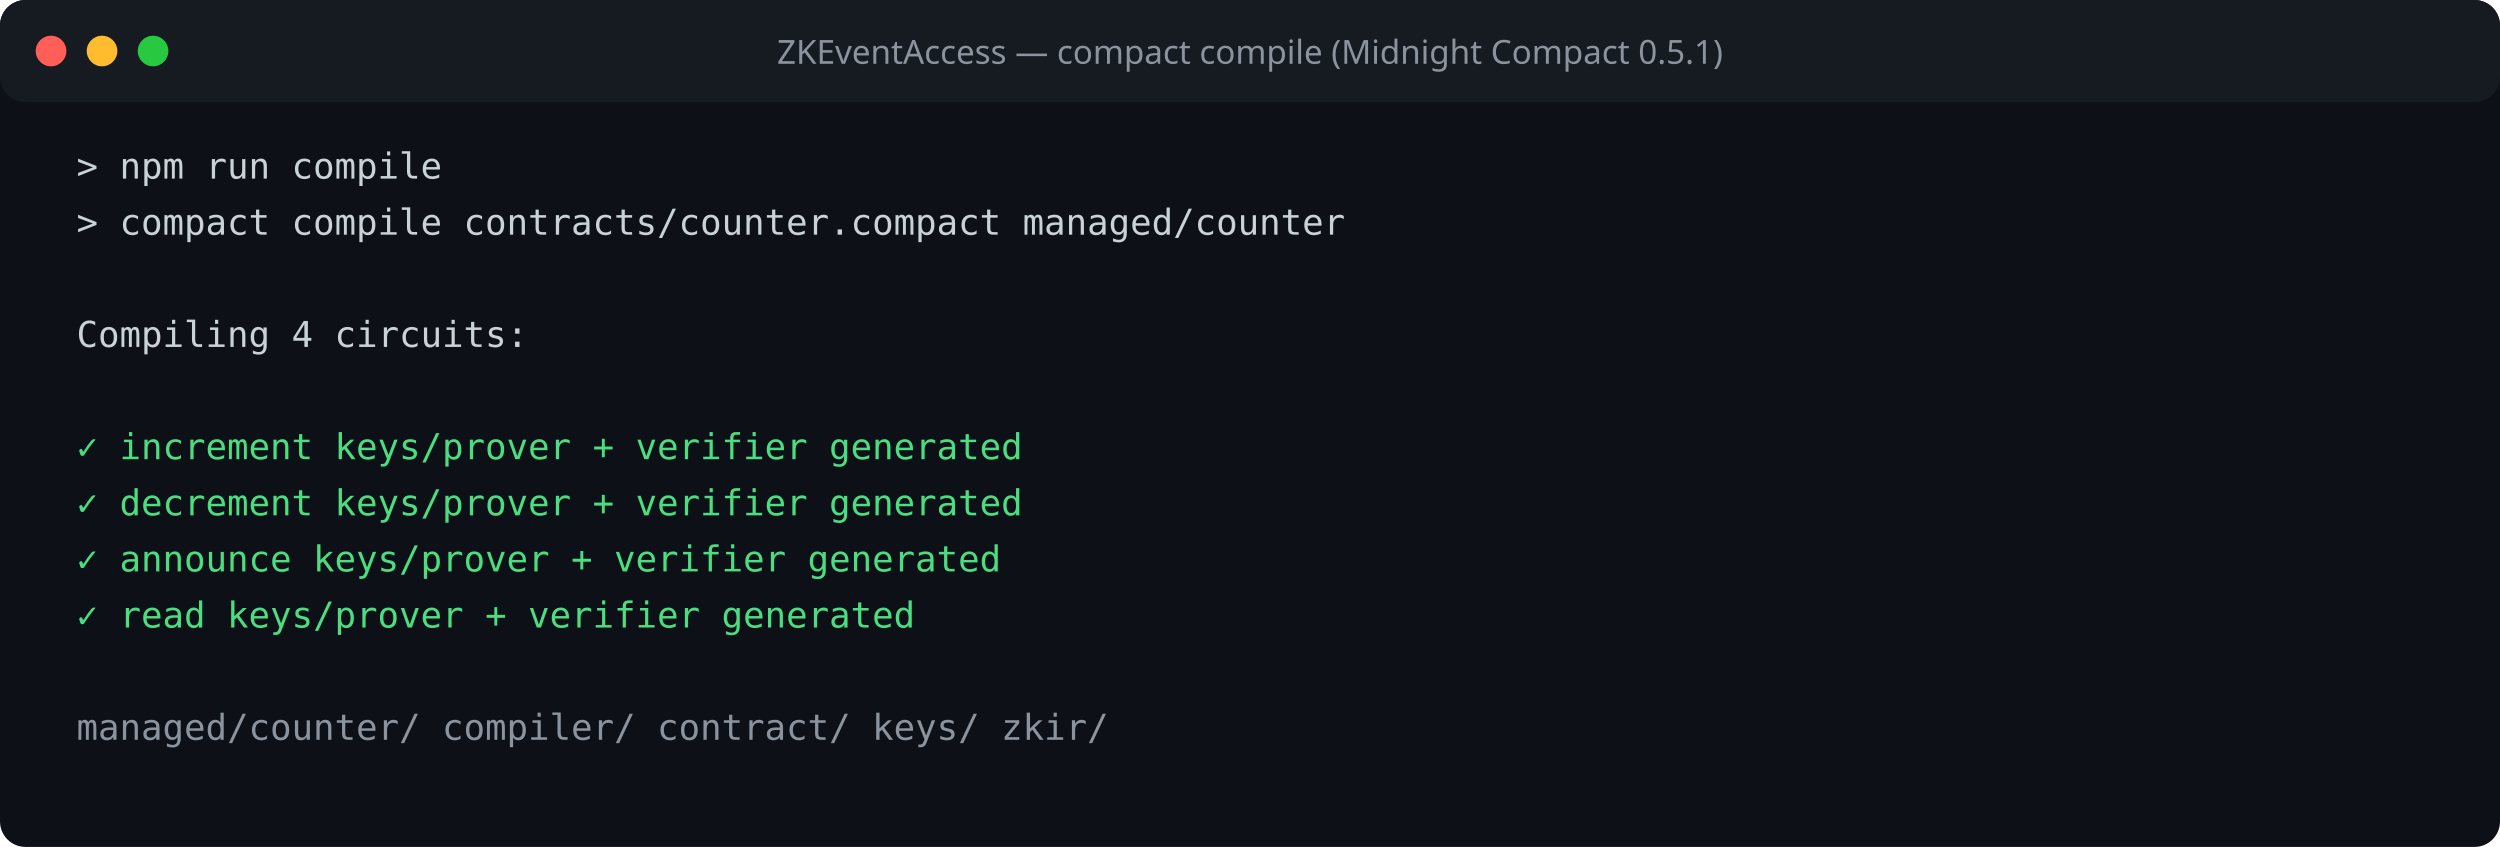
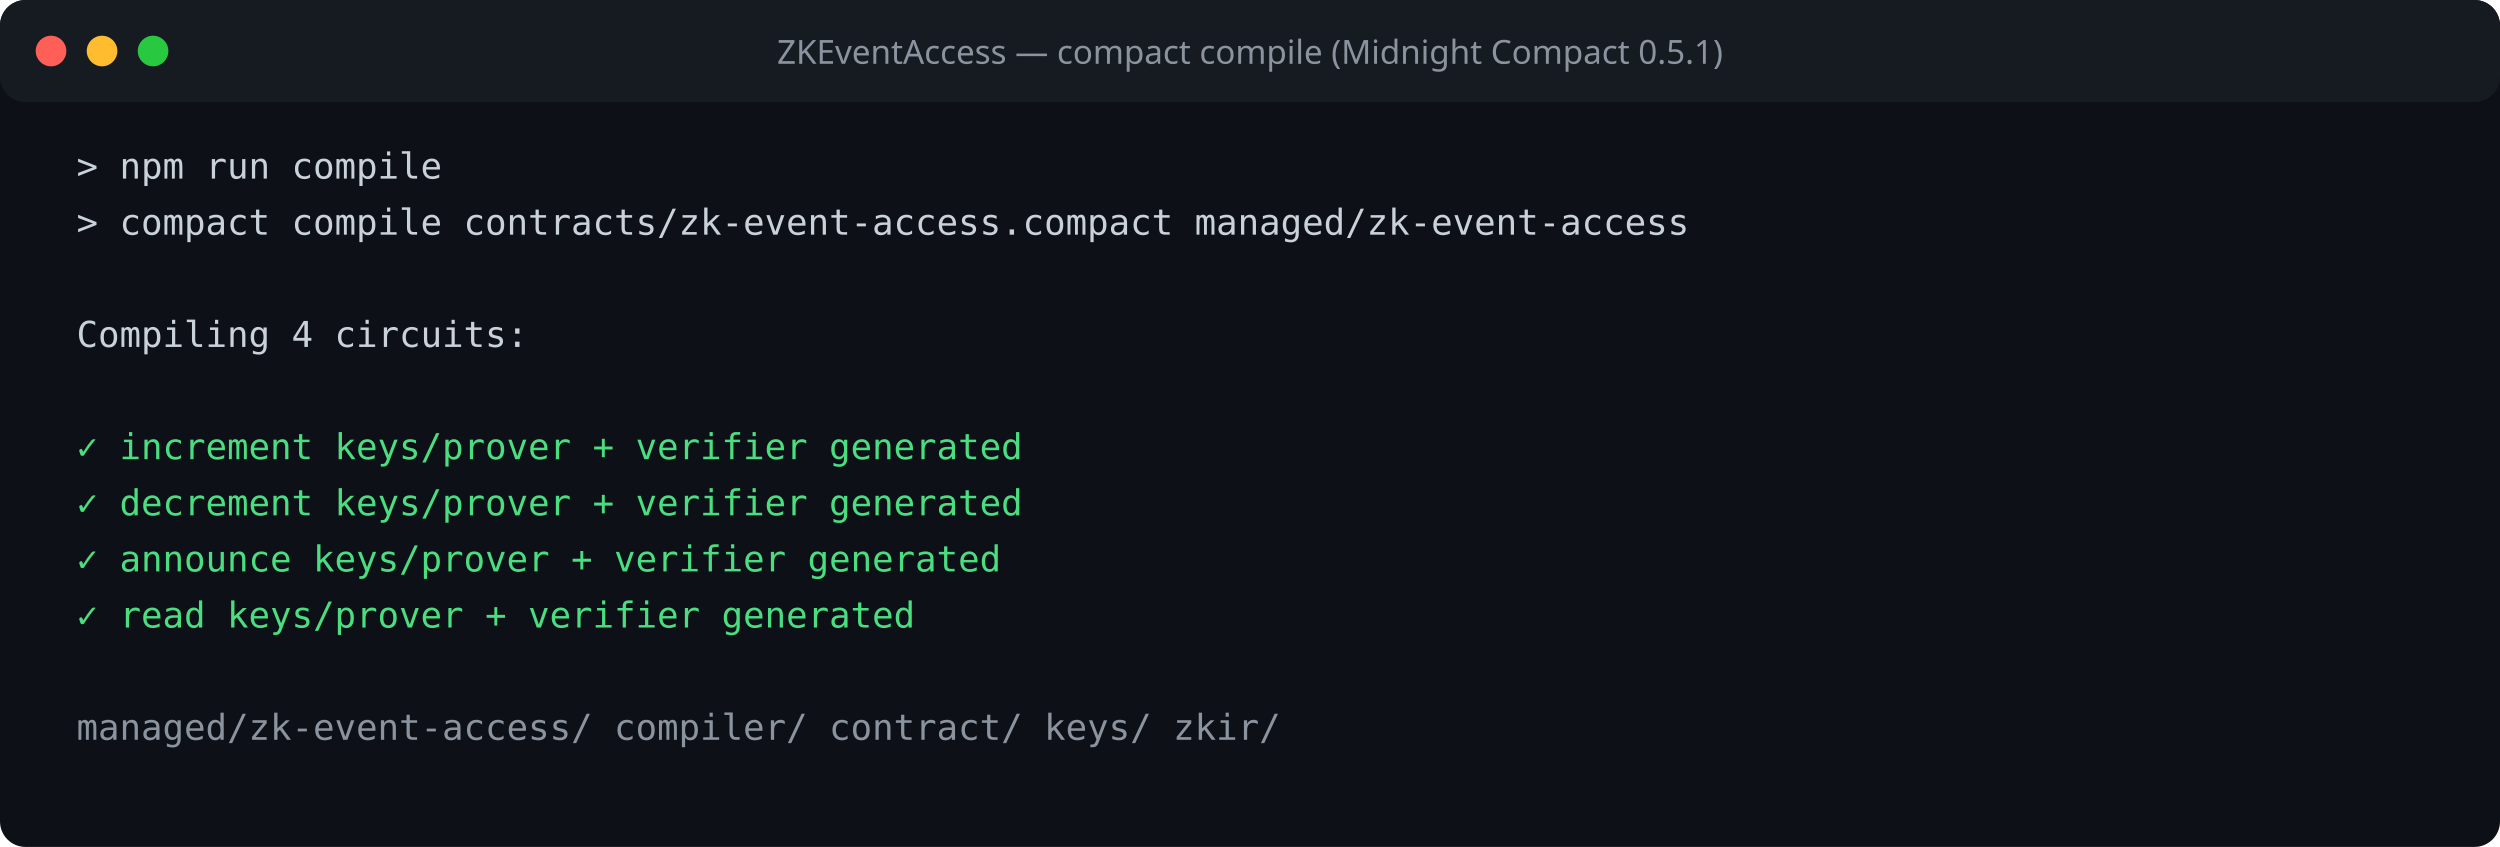
<svg xmlns="http://www.w3.org/2000/svg" width="980" height="332" viewBox="0 0 980 332">
  <rect width="980" height="332" rx="10" fill="#0d1117" />
  <rect width="980" height="40" rx="10" fill="#161b22" />
  <circle cx="20" cy="20" r="6" fill="#ff5f57" />
  <circle cx="40" cy="20" r="6" fill="#febc2e" />
  <circle cx="60" cy="20" r="6" fill="#28c840" />
  <text x="490" y="25" text-anchor="middle" font-family="sans-serif" font-size="13" fill="#8b949e">ZKEventAccess — compact compile (Midnight Compact 0.5.1)</text>
  <text x="30" y="70" font-family="monospace" font-size="14" fill="#c9d1d9">&gt; npm run compile</text>
-   <text x="30" y="92" font-family="monospace" font-size="14" fill="#c9d1d9">&gt; compact compile contracts/counter.compact managed/counter</text>
+   <text x="30" y="92" font-family="monospace" font-size="14" fill="#c9d1d9">&gt; compact compile contracts/zk-event-access.compact managed/zk-event-access</text>
  <text x="30" y="136" font-family="monospace" font-size="14" fill="#c9d1d9">Compiling 4 circuits:</text>
  <text x="30" y="180" font-family="monospace" font-size="14" fill="#4ade80">✓ increment   keys/prover + verifier generated</text>
  <text x="30" y="202" font-family="monospace" font-size="14" fill="#4ade80">✓ decrement   keys/prover + verifier generated</text>
  <text x="30" y="224" font-family="monospace" font-size="14" fill="#4ade80">✓ announce    keys/prover + verifier generated</text>
  <text x="30" y="246" font-family="monospace" font-size="14" fill="#4ade80">✓ read        keys/prover + verifier generated</text>
-   <text x="30" y="290" font-family="monospace" font-size="14" fill="#8b949e">managed/counter/  compiler/ contract/ keys/ zkir/</text>
+   <text x="30" y="290" font-family="monospace" font-size="14" fill="#8b949e">managed/zk-event-access/  compiler/ contract/ keys/ zkir/</text>
</svg>
